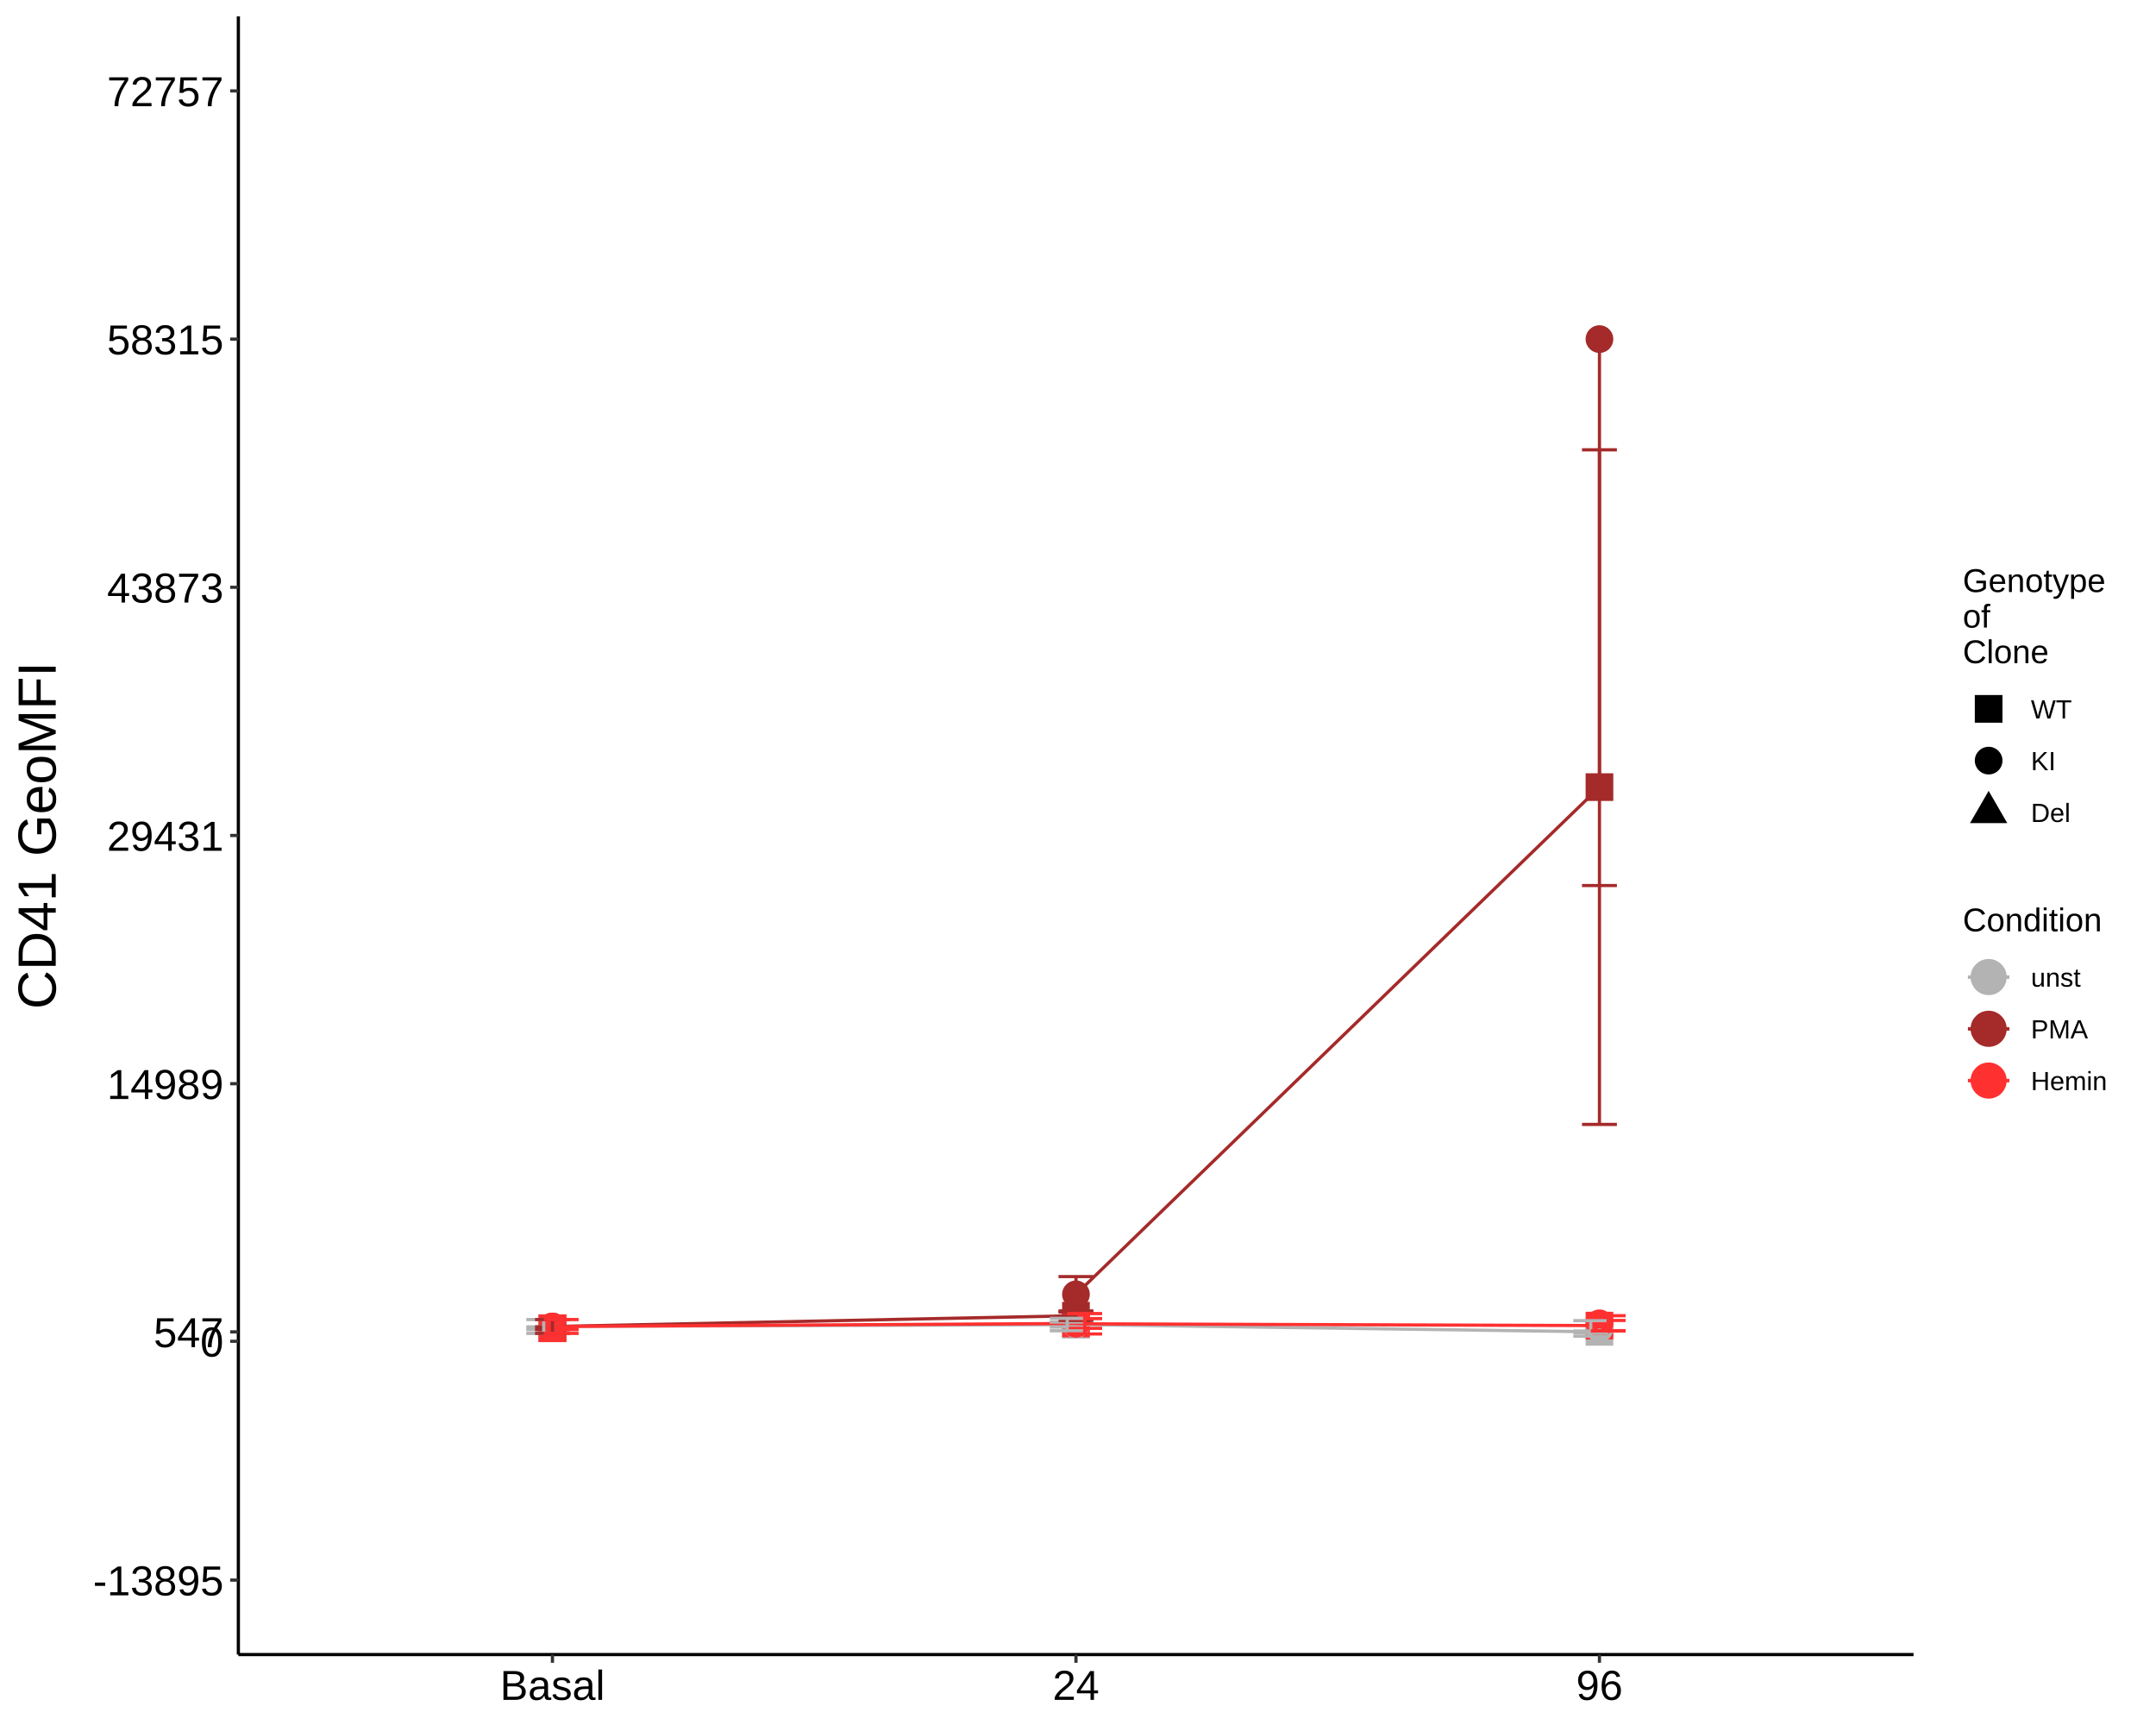
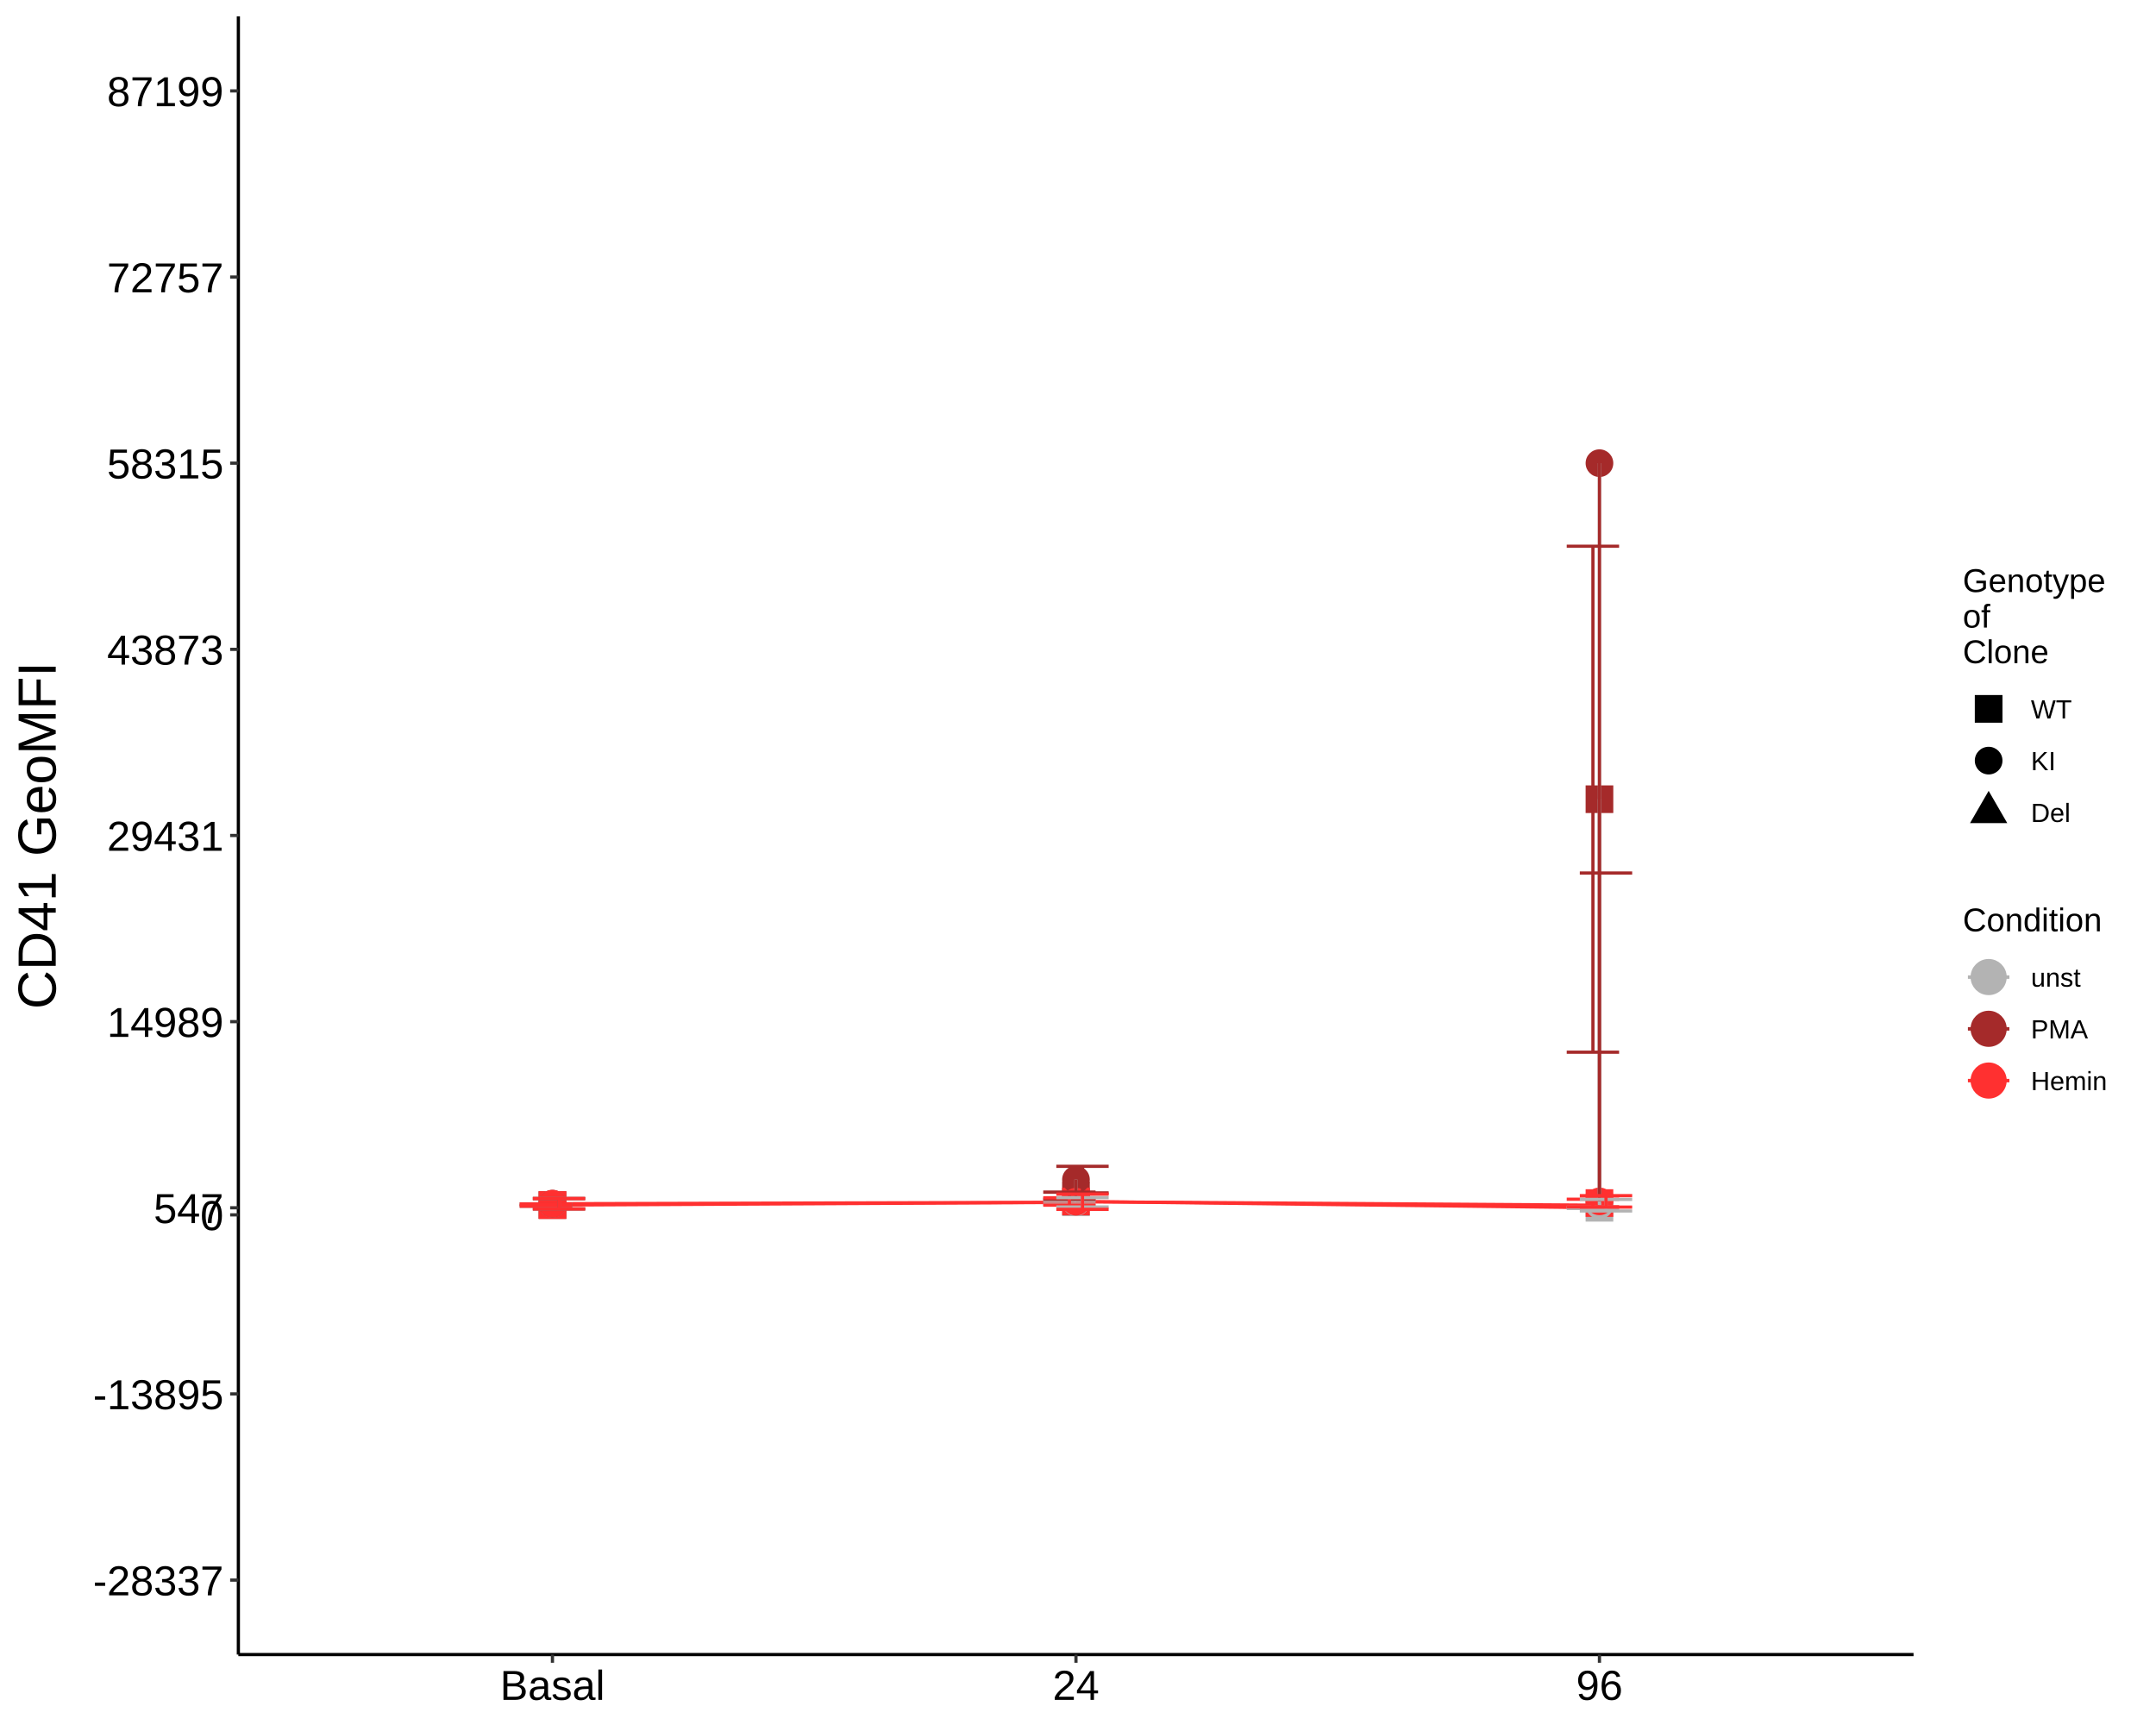
<svg xmlns="http://www.w3.org/2000/svg" class="svglite" width="720.00pt" height="576.00pt" viewBox="0 0 720.00 576.00">
  <defs>
    <style type="text/css">
    .svglite line, .svglite polyline, .svglite polygon, .svglite path, .svglite rect, .svglite circle {
      fill: none;
      stroke: #000000;
      stroke-linecap: round;
      stroke-linejoin: round;
      stroke-miterlimit: 10.00;
    }
  </style>
  </defs>
  <rect width="100%" height="100%" style="stroke: none; fill: #FFFFFF;" />
  <defs>
    <clipPath id="cpMC4wMHw3MjAuMDB8MC4wMHw1NzYuMDA=">
      <rect x="0.00" y="0.00" width="720.00" height="576.00" />
    </clipPath>
  </defs>
  <g clip-path="url(#cpMC4wMHw3MjAuMDB8MC4wMHw1NzYuMDA=)">
    <rect x="0.00" y="0.00" width="720.00" height="576.00" style="stroke-width: 1.07; stroke: #FFFFFF; fill: #FFFFFF;" />
  </g>
  <defs>
    <clipPath id="cpNzkuNjB8NjM5LjAzfDUuNDh8NTUyLjQ4">
      <rect x="79.60" y="5.48" width="559.44" height="547.00" />
    </clipPath>
  </defs>
  <g clip-path="url(#cpNzkuNjB8NjM5LjAzfDUuNDh8NTUyLjQ4)">
    <rect x="79.60" y="5.48" width="559.44" height="547.00" style="stroke-width: 1.07; stroke: none; fill: #FFFFFF;" />
-     <polygon points="179.88,448.14 189.11,448.14 189.11,438.90 179.88,438.90 " style="stroke-width: 2.83; stroke: none; fill: #B3B3B3;" />
-     <polygon points="354.70,446.93 363.94,446.93 363.94,437.69 354.70,437.69 " style="stroke-width: 2.83; stroke: none; fill: #B3B3B3;" />
-     <polygon points="529.52,449.35 538.76,449.35 538.76,440.11 529.52,440.11 " style="stroke-width: 2.83; stroke: none; fill: #B3B3B3;" />
-     <polygon points="179.88,448.14 189.11,448.14 189.11,438.90 179.88,438.90 " style="stroke-width: 2.83; stroke: none; fill: #A52A2A;" />
-     <polygon points="354.70,443.95 363.94,443.95 363.94,434.71 354.70,434.71 " style="stroke-width: 2.83; stroke: none; fill: #A52A2A;" />
-     <polygon points="529.52,267.45 538.76,267.45 538.76,258.21 529.52,258.21 " style="stroke-width: 2.83; stroke: none; fill: #A52A2A;" />
-     <polygon points="179.88,448.14 189.11,448.14 189.11,438.90 179.88,438.90 " style="stroke-width: 2.83; stroke: none; fill: #FF3030;" />
-     <polygon points="354.70,446.55 363.94,446.55 363.94,437.31 354.70,437.31 " style="stroke-width: 2.83; stroke: none; fill: #FF3030;" />
-     <polygon points="529.52,447.25 538.76,447.25 538.76,438.01 529.52,438.01 " style="stroke-width: 2.83; stroke: none; fill: #FF3030;" />
-     <circle cx="184.49" cy="442.93" r="4.62" style="stroke-width: 2.83; stroke: none; fill: #B3B3B3;" />
-     <circle cx="359.32" cy="442.29" r="4.62" style="stroke-width: 2.83; stroke: none; fill: #B3B3B3;" />
-     <circle cx="534.14" cy="443.58" r="4.62" style="stroke-width: 2.83; stroke: none; fill: #B3B3B3;" />
-     <circle cx="184.49" cy="442.93" r="4.62" style="stroke-width: 2.83; stroke: none; fill: #A52A2A;" />
-     <circle cx="359.32" cy="432.20" r="4.62" style="stroke-width: 2.83; stroke: none; fill: #A52A2A;" />
-     <circle cx="534.14" cy="113.23" r="4.62" style="stroke-width: 2.83; stroke: none; fill: #A52A2A;" />
-     <circle cx="184.49" cy="442.93" r="4.62" style="stroke-width: 2.83; stroke: none; fill: #FF3030;" />
-     <circle cx="359.32" cy="442.03" r="4.62" style="stroke-width: 2.83; stroke: none; fill: #FF3030;" />
-     <circle cx="534.14" cy="441.87" r="4.62" style="stroke-width: 2.83; stroke: none; fill: #FF3030;" />
-     <polyline points="184.49,443.52 184.49,442.93 359.32,442.31 359.32,442.29 534.14,444.73 534.14,443.58 " style="stroke-width: 1.07; stroke: #B3B3B3; stroke-linecap: butt;" />
-     <polyline points="184.49,443.52 184.49,442.93 359.32,439.33 359.32,432.20 534.14,262.83 534.14,113.23 " style="stroke-width: 1.07; stroke: #A52A2A; stroke-linecap: butt;" />
-     <polyline points="184.49,443.52 184.49,442.93 359.32,441.93 359.32,442.03 534.14,442.63 534.14,441.87 " style="stroke-width: 1.07; stroke: #FF3030; stroke-linecap: butt;" />
-     <polyline points="175.75,443.05 187.41,443.05 " style="stroke-width: 1.07; stroke: #B3B3B3; stroke-linecap: butt;" />
-     <polyline points="181.58,443.05 181.58,443.99 " style="stroke-width: 1.07; stroke: #B3B3B3; stroke-linecap: butt;" />
-     <polyline points="175.75,443.99 187.41,443.99 " style="stroke-width: 1.07; stroke: #B3B3B3; stroke-linecap: butt;" />
-     <polyline points="350.58,441.47 362.23,441.47 " style="stroke-width: 1.07; stroke: #B3B3B3; stroke-linecap: butt;" />
-     <polyline points="356.40,441.47 356.40,443.14 " style="stroke-width: 1.07; stroke: #B3B3B3; stroke-linecap: butt;" />
-     <polyline points="350.58,443.14 362.23,443.14 " style="stroke-width: 1.07; stroke: #B3B3B3; stroke-linecap: butt;" />
-     <polyline points="525.40,444.44 537.05,444.44 " style="stroke-width: 1.07; stroke: #B3B3B3; stroke-linecap: butt;" />
-     <polyline points="531.23,444.44 531.23,445.03 " style="stroke-width: 1.07; stroke: #B3B3B3; stroke-linecap: butt;" />
-     <polyline points="525.40,445.03 537.05,445.03 " style="stroke-width: 1.07; stroke: #B3B3B3; stroke-linecap: butt;" />
-     <polyline points="178.67,443.05 190.32,443.05 " style="stroke-width: 1.07; stroke: #A52A2A; stroke-linecap: butt;" />
-     <polyline points="184.49,443.05 184.49,443.99 " style="stroke-width: 1.07; stroke: #A52A2A; stroke-linecap: butt;" />
-     <polyline points="178.67,443.99 190.32,443.99 " style="stroke-width: 1.07; stroke: #A52A2A; stroke-linecap: butt;" />
-     <polyline points="353.49,437.74 365.14,437.74 " style="stroke-width: 1.07; stroke: #A52A2A; stroke-linecap: butt;" />
-     <polyline points="359.32,437.74 359.32,440.92 " style="stroke-width: 1.07; stroke: #A52A2A; stroke-linecap: butt;" />
-     <polyline points="353.49,440.92 365.14,440.92 " style="stroke-width: 1.07; stroke: #A52A2A; stroke-linecap: butt;" />
-     <polyline points="528.31,150.20 539.97,150.20 " style="stroke-width: 1.07; stroke: #A52A2A; stroke-linecap: butt;" />
-     <polyline points="534.14,150.20 534.14,375.46 " style="stroke-width: 1.07; stroke: #A52A2A; stroke-linecap: butt;" />
-     <polyline points="528.31,375.46 539.97,375.46 " style="stroke-width: 1.07; stroke: #A52A2A; stroke-linecap: butt;" />
-     <polyline points="181.58,443.05 193.23,443.05 " style="stroke-width: 1.07; stroke: #FF3030; stroke-linecap: butt;" />
-     <polyline points="187.41,443.05 187.41,443.99 " style="stroke-width: 1.07; stroke: #FF3030; stroke-linecap: butt;" />
-     <polyline points="181.58,443.99 193.23,443.99 " style="stroke-width: 1.07; stroke: #FF3030; stroke-linecap: butt;" />
-     <polyline points="356.40,440.30 368.06,440.30 " style="stroke-width: 1.07; stroke: #FF3030; stroke-linecap: butt;" />
-     <polyline points="362.23,440.30 362.23,443.55 " style="stroke-width: 1.07; stroke: #FF3030; stroke-linecap: butt;" />
-     <polyline points="356.40,443.55 368.06,443.55 " style="stroke-width: 1.07; stroke: #FF3030; stroke-linecap: butt;" />
-     <polyline points="531.23,440.92 542.88,440.92 " style="stroke-width: 1.07; stroke: #FF3030; stroke-linecap: butt;" />
-     <polyline points="537.05,440.92 537.05,444.33 " style="stroke-width: 1.07; stroke: #FF3030; stroke-linecap: butt;" />
-     <polyline points="531.23,444.33 542.88,444.33 " style="stroke-width: 1.07; stroke: #FF3030; stroke-linecap: butt;" />
-     <polyline points="175.75,440.62 187.41,440.62 " style="stroke-width: 1.07; stroke: #B3B3B3; stroke-linecap: butt;" />
-     <polyline points="181.58,440.62 181.58,445.24 " style="stroke-width: 1.07; stroke: #B3B3B3; stroke-linecap: butt;" />
-     <polyline points="175.75,445.24 187.41,445.24 " style="stroke-width: 1.07; stroke: #B3B3B3; stroke-linecap: butt;" />
-     <polyline points="350.58,440.21 362.23,440.21 " style="stroke-width: 1.07; stroke: #B3B3B3; stroke-linecap: butt;" />
-     <polyline points="356.40,440.21 356.40,444.36 " style="stroke-width: 1.07; stroke: #B3B3B3; stroke-linecap: butt;" />
-     <polyline points="350.58,444.36 362.23,444.36 " style="stroke-width: 1.07; stroke: #B3B3B3; stroke-linecap: butt;" />
-     <polyline points="525.40,440.99 537.05,440.99 " style="stroke-width: 1.07; stroke: #B3B3B3; stroke-linecap: butt;" />
-     <polyline points="531.23,440.99 531.23,446.16 " style="stroke-width: 1.07; stroke: #B3B3B3; stroke-linecap: butt;" />
-     <polyline points="525.40,446.16 537.05,446.16 " style="stroke-width: 1.07; stroke: #B3B3B3; stroke-linecap: butt;" />
-     <polyline points="178.67,440.62 190.32,440.62 " style="stroke-width: 1.07; stroke: #A52A2A; stroke-linecap: butt;" />
-     <polyline points="184.49,440.62 184.49,445.24 " style="stroke-width: 1.07; stroke: #A52A2A; stroke-linecap: butt;" />
-     <polyline points="178.67,445.24 190.32,445.24 " style="stroke-width: 1.07; stroke: #A52A2A; stroke-linecap: butt;" />
-     <polyline points="353.49,426.27 365.14,426.27 " style="stroke-width: 1.07; stroke: #A52A2A; stroke-linecap: butt;" />
-     <polyline points="359.32,426.27 359.32,438.12 " style="stroke-width: 1.07; stroke: #A52A2A; stroke-linecap: butt;" />
-     <polyline points="353.49,438.12 365.14,438.12 " style="stroke-width: 1.07; stroke: #A52A2A; stroke-linecap: butt;" />
-     <polyline points="528.31,295.69 539.97,295.69 " style="stroke-width: 1.07; stroke: #A52A2A; stroke-linecap: butt;" />
-     <polyline points="181.58,440.62 193.23,440.62 " style="stroke-width: 1.07; stroke: #FF3030; stroke-linecap: butt;" />
-     <polyline points="187.41,440.62 187.41,445.24 " style="stroke-width: 1.07; stroke: #FF3030; stroke-linecap: butt;" />
-     <polyline points="181.58,445.24 193.23,445.24 " style="stroke-width: 1.07; stroke: #FF3030; stroke-linecap: butt;" />
-     <polyline points="356.40,438.63 368.06,438.63 " style="stroke-width: 1.07; stroke: #FF3030; stroke-linecap: butt;" />
-     <polyline points="362.23,438.63 362.23,445.43 " style="stroke-width: 1.07; stroke: #FF3030; stroke-linecap: butt;" />
-     <polyline points="356.40,445.43 368.06,445.43 " style="stroke-width: 1.07; stroke: #FF3030; stroke-linecap: butt;" />
-     <polyline points="531.23,439.33 542.88,439.33 " style="stroke-width: 1.07; stroke: #FF3030; stroke-linecap: butt;" />
-     <polyline points="537.05,439.33 537.05,444.42 " style="stroke-width: 1.07; stroke: #FF3030; stroke-linecap: butt;" />
-     <polyline points="531.23,444.42 542.88,444.42 " style="stroke-width: 1.07; stroke: #FF3030; stroke-linecap: butt;" />
+     <polygon points="179.88,407.00 189.11,407.00 189.11,397.77 179.88,397.77 " style="stroke-width: 2.83; stroke: none; fill: #B3B3B3;" />
+     <polygon points="354.70,406.09 363.94,406.09 363.94,396.86 354.70,396.86 " style="stroke-width: 2.83; stroke: none; fill: #B3B3B3;" />
+     <polygon points="529.52,407.91 538.76,407.91 538.76,398.68 529.52,398.68 " style="stroke-width: 2.83; stroke: none; fill: #B3B3B3;" />
+     <polygon points="179.88,407.00 189.11,407.00 189.11,397.77 179.88,397.77 " style="stroke-width: 2.83; stroke: none; fill: #A52A2A;" />
+     <polygon points="354.70,403.86 363.94,403.86 363.94,394.63 354.70,394.63 " style="stroke-width: 2.83; stroke: none; fill: #A52A2A;" />
+     <polygon points="529.52,271.48 538.76,271.48 538.76,262.25 529.52,262.25 " style="stroke-width: 2.83; stroke: none; fill: #A52A2A;" />
+     <polygon points="179.88,407.00 189.11,407.00 189.11,397.77 179.88,397.77 " style="stroke-width: 2.83; stroke: none; fill: #FF3030;" />
+     <polygon points="354.70,405.81 363.94,405.81 363.94,396.57 354.70,396.57 " style="stroke-width: 2.83; stroke: none; fill: #FF3030;" />
+     <polygon points="529.52,406.33 538.76,406.33 538.76,397.10 529.52,397.10 " style="stroke-width: 2.83; stroke: none; fill: #FF3030;" />
+     <circle cx="184.49" cy="401.94" r="4.62" style="stroke-width: 2.83; stroke: none; fill: #B3B3B3;" />
+     <circle cx="359.32" cy="401.46" r="4.62" style="stroke-width: 2.83; stroke: none; fill: #B3B3B3;" />
+     <circle cx="534.14" cy="402.43" r="4.62" style="stroke-width: 2.83; stroke: none; fill: #B3B3B3;" />
+     <circle cx="184.49" cy="401.94" r="4.62" style="stroke-width: 2.83; stroke: none; fill: #A52A2A;" />
+     <circle cx="359.32" cy="393.89" r="4.62" style="stroke-width: 2.83; stroke: none; fill: #A52A2A;" />
+     <circle cx="534.14" cy="154.66" r="4.62" style="stroke-width: 2.83; stroke: none; fill: #A52A2A;" />
+     <circle cx="184.49" cy="401.94" r="4.62" style="stroke-width: 2.83; stroke: none; fill: #FF3030;" />
+     <circle cx="359.32" cy="401.27" r="4.62" style="stroke-width: 2.83; stroke: none; fill: #FF3030;" />
+     <circle cx="534.14" cy="401.15" r="4.62" style="stroke-width: 2.83; stroke: none; fill: #FF3030;" />
+     <line x1="184.49" y1="402.39" x2="184.49" y2="402.39" style="stroke-width: 1.07; stroke: #B3B3B3; stroke-linecap: butt;" />
+     <line x1="184.49" y1="402.39" x2="184.49" y2="402.39" style="stroke-width: 1.07; stroke: #A52A2A; stroke-linecap: butt;" />
+     <line x1="184.49" y1="402.39" x2="359.32" y2="401.48" style="stroke-width: 1.07; stroke: #FF3030; stroke-linecap: butt;" />
+     <line x1="359.32" y1="401.48" x2="359.32" y2="399.24" style="stroke-width: 1.07; stroke: #B3B3B3; stroke-linecap: butt;" />
+     <line x1="359.32" y1="399.24" x2="359.32" y2="401.19" style="stroke-width: 1.07; stroke: #A52A2A; stroke-linecap: butt;" />
+     <line x1="359.32" y1="401.19" x2="534.14" y2="403.29" style="stroke-width: 1.07; stroke: #FF3030; stroke-linecap: butt;" />
+     <line x1="534.14" y1="403.29" x2="534.14" y2="266.87" style="stroke-width: 1.07; stroke: #B3B3B3; stroke-linecap: butt;" />
+     <line x1="534.14" y1="266.87" x2="534.14" y2="401.72" style="stroke-width: 1.07; stroke: #A52A2A; stroke-linecap: butt;" />
+     <line x1="184.49" y1="401.94" x2="184.49" y2="401.94" style="stroke-width: 1.07; stroke: #B3B3B3; stroke-linecap: butt;" />
+     <line x1="184.49" y1="401.94" x2="184.49" y2="401.94" style="stroke-width: 1.07; stroke: #A52A2A; stroke-linecap: butt;" />
+     <line x1="184.49" y1="401.94" x2="359.32" y2="401.46" style="stroke-width: 1.07; stroke: #FF3030; stroke-linecap: butt;" />
+     <line x1="359.32" y1="401.46" x2="359.32" y2="393.89" style="stroke-width: 1.07; stroke: #B3B3B3; stroke-linecap: butt;" />
+     <line x1="359.32" y1="393.89" x2="359.32" y2="401.27" style="stroke-width: 1.07; stroke: #A52A2A; stroke-linecap: butt;" />
+     <line x1="359.32" y1="401.27" x2="534.14" y2="402.43" style="stroke-width: 1.07; stroke: #FF3030; stroke-linecap: butt;" />
+     <line x1="534.14" y1="402.43" x2="534.14" y2="154.66" style="stroke-width: 1.07; stroke: #B3B3B3; stroke-linecap: butt;" />
+     <line x1="534.14" y1="154.66" x2="534.14" y2="401.15" style="stroke-width: 1.07; stroke: #A52A2A; stroke-linecap: butt;" />
+     <polyline points="173.57,402.03 191.05,402.03 " style="stroke-width: 1.07; stroke: #B3B3B3; stroke-linecap: butt;" />
+     <polyline points="182.31,402.03 182.31,402.74 " style="stroke-width: 1.07; stroke: #B3B3B3; stroke-linecap: butt;" />
+     <polyline points="173.57,402.74 191.05,402.74 " style="stroke-width: 1.07; stroke: #B3B3B3; stroke-linecap: butt;" />
+     <polyline points="348.39,400.85 365.87,400.85 " style="stroke-width: 1.07; stroke: #B3B3B3; stroke-linecap: butt;" />
+     <polyline points="357.13,400.85 357.13,402.10 " style="stroke-width: 1.07; stroke: #B3B3B3; stroke-linecap: butt;" />
+     <polyline points="348.39,402.10 365.87,402.10 " style="stroke-width: 1.07; stroke: #B3B3B3; stroke-linecap: butt;" />
+     <polyline points="523.21,403.07 540.70,403.07 " style="stroke-width: 1.07; stroke: #B3B3B3; stroke-linecap: butt;" />
+     <polyline points="531.96,403.07 531.96,403.52 " style="stroke-width: 1.07; stroke: #B3B3B3; stroke-linecap: butt;" />
+     <polyline points="523.21,403.52 540.70,403.52 " style="stroke-width: 1.07; stroke: #B3B3B3; stroke-linecap: butt;" />
+     <polyline points="173.57,402.03 191.05,402.03 " style="stroke-width: 1.07; stroke: #A52A2A; stroke-linecap: butt;" />
+     <polyline points="182.31,402.03 182.31,402.74 " style="stroke-width: 1.07; stroke: #A52A2A; stroke-linecap: butt;" />
+     <polyline points="173.57,402.74 191.05,402.74 " style="stroke-width: 1.07; stroke: #A52A2A; stroke-linecap: butt;" />
+     <polyline points="348.39,398.05 365.87,398.05 " style="stroke-width: 1.07; stroke: #A52A2A; stroke-linecap: butt;" />
+     <polyline points="357.13,398.05 357.13,400.44 " style="stroke-width: 1.07; stroke: #A52A2A; stroke-linecap: butt;" />
+     <polyline points="348.39,400.44 365.87,400.44 " style="stroke-width: 1.07; stroke: #A52A2A; stroke-linecap: butt;" />
+     <polyline points="523.21,182.39 540.70,182.39 " style="stroke-width: 1.07; stroke: #A52A2A; stroke-linecap: butt;" />
+     <polyline points="531.96,182.39 531.96,351.34 " style="stroke-width: 1.07; stroke: #A52A2A; stroke-linecap: butt;" />
+     <polyline points="523.21,351.34 540.70,351.34 " style="stroke-width: 1.07; stroke: #A52A2A; stroke-linecap: butt;" />
+     <polyline points="173.57,402.03 191.05,402.03 " style="stroke-width: 1.07; stroke: #FF3030; stroke-linecap: butt;" />
+     <polyline points="182.31,402.03 182.31,402.74 " style="stroke-width: 1.07; stroke: #FF3030; stroke-linecap: butt;" />
+     <polyline points="173.57,402.74 191.05,402.74 " style="stroke-width: 1.07; stroke: #FF3030; stroke-linecap: butt;" />
+     <polyline points="348.39,399.97 365.87,399.97 " style="stroke-width: 1.07; stroke: #FF3030; stroke-linecap: butt;" />
+     <polyline points="357.13,399.97 357.13,402.41 " style="stroke-width: 1.07; stroke: #FF3030; stroke-linecap: butt;" />
+     <polyline points="348.39,402.41 365.87,402.41 " style="stroke-width: 1.07; stroke: #FF3030; stroke-linecap: butt;" />
+     <polyline points="523.21,400.44 540.70,400.44 " style="stroke-width: 1.07; stroke: #FF3030; stroke-linecap: butt;" />
+     <polyline points="531.96,400.44 531.96,402.99 " style="stroke-width: 1.07; stroke: #FF3030; stroke-linecap: butt;" />
+     <polyline points="523.21,402.99 540.70,402.99 " style="stroke-width: 1.07; stroke: #FF3030; stroke-linecap: butt;" />
+     <polyline points="177.94,400.21 195.42,400.21 " style="stroke-width: 1.07; stroke: #B3B3B3; stroke-linecap: butt;" />
+     <polyline points="186.68,400.21 186.68,403.67 " style="stroke-width: 1.07; stroke: #B3B3B3; stroke-linecap: butt;" />
+     <polyline points="177.94,403.67 195.42,403.67 " style="stroke-width: 1.07; stroke: #B3B3B3; stroke-linecap: butt;" />
+     <polyline points="352.76,399.90 370.24,399.90 " style="stroke-width: 1.07; stroke: #B3B3B3; stroke-linecap: butt;" />
+     <polyline points="361.50,399.90 361.50,403.02 " style="stroke-width: 1.07; stroke: #B3B3B3; stroke-linecap: butt;" />
+     <polyline points="352.76,403.02 370.24,403.02 " style="stroke-width: 1.07; stroke: #B3B3B3; stroke-linecap: butt;" />
+     <polyline points="527.58,400.49 545.07,400.49 " style="stroke-width: 1.07; stroke: #B3B3B3; stroke-linecap: butt;" />
+     <polyline points="536.33,400.49 536.33,404.36 " style="stroke-width: 1.07; stroke: #B3B3B3; stroke-linecap: butt;" />
+     <polyline points="527.58,404.36 545.07,404.36 " style="stroke-width: 1.07; stroke: #B3B3B3; stroke-linecap: butt;" />
+     <polyline points="177.94,400.21 195.42,400.21 " style="stroke-width: 1.07; stroke: #A52A2A; stroke-linecap: butt;" />
+     <polyline points="186.68,400.21 186.68,403.67 " style="stroke-width: 1.07; stroke: #A52A2A; stroke-linecap: butt;" />
+     <polyline points="177.94,403.67 195.42,403.67 " style="stroke-width: 1.07; stroke: #A52A2A; stroke-linecap: butt;" />
+     <polyline points="352.76,389.45 370.24,389.45 " style="stroke-width: 1.07; stroke: #A52A2A; stroke-linecap: butt;" />
+     <polyline points="361.50,389.45 361.50,398.33 " style="stroke-width: 1.07; stroke: #A52A2A; stroke-linecap: butt;" />
+     <polyline points="352.76,398.33 370.24,398.33 " style="stroke-width: 1.07; stroke: #A52A2A; stroke-linecap: butt;" />
+     <polyline points="527.58,291.51 545.07,291.51 " style="stroke-width: 1.07; stroke: #A52A2A; stroke-linecap: butt;" />
+     <polyline points="177.94,400.21 195.42,400.21 " style="stroke-width: 1.07; stroke: #FF3030; stroke-linecap: butt;" />
+     <polyline points="186.68,400.21 186.68,403.67 " style="stroke-width: 1.07; stroke: #FF3030; stroke-linecap: butt;" />
+     <polyline points="177.94,403.67 195.42,403.67 " style="stroke-width: 1.07; stroke: #FF3030; stroke-linecap: butt;" />
+     <polyline points="352.76,398.72 370.24,398.72 " style="stroke-width: 1.07; stroke: #FF3030; stroke-linecap: butt;" />
+     <polyline points="361.50,398.72 361.50,403.81 " style="stroke-width: 1.07; stroke: #FF3030; stroke-linecap: butt;" />
+     <polyline points="352.76,403.81 370.24,403.81 " style="stroke-width: 1.07; stroke: #FF3030; stroke-linecap: butt;" />
+     <polyline points="527.58,399.24 545.07,399.24 " style="stroke-width: 1.07; stroke: #FF3030; stroke-linecap: butt;" />
+     <polyline points="536.33,399.24 536.33,403.06 " style="stroke-width: 1.07; stroke: #FF3030; stroke-linecap: butt;" />
+     <polyline points="527.58,403.06 545.07,403.06 " style="stroke-width: 1.07; stroke: #FF3030; stroke-linecap: butt;" />
  </g>
  <g clip-path="url(#cpMC4wMHw3MjAuMDB8MC4wMHw1NzYuMDA=)">
    <polyline points="79.60,552.48 79.60,5.48 " style="stroke-width: 1.07; stroke-linecap: butt;" />
-     <text x="74.67" y="532.71" text-anchor="end" style="font-size: 14.00px; font-family: Arimo;" textLength="49.58px" lengthAdjust="spacingAndGlyphs">-13895</text>
-     <text x="74.67" y="452.97" text-anchor="end" style="font-size: 14.00px; font-family: Arimo;" textLength="8.91px" lengthAdjust="spacingAndGlyphs">0</text>
-     <text x="74.67" y="449.83" text-anchor="end" style="font-size: 14.00px; font-family: Arimo;" textLength="26.72px" lengthAdjust="spacingAndGlyphs">547</text>
-     <text x="74.67" y="366.96" text-anchor="end" style="font-size: 14.00px; font-family: Arimo;" textLength="44.53px" lengthAdjust="spacingAndGlyphs">14989</text>
+     <text x="74.67" y="532.71" text-anchor="end" style="font-size: 14.00px; font-family: Arimo;" textLength="49.58px" lengthAdjust="spacingAndGlyphs">-28337</text>
+     <text x="74.67" y="470.55" text-anchor="end" style="font-size: 14.00px; font-family: Arimo;" textLength="49.58px" lengthAdjust="spacingAndGlyphs">-13895</text>
+     <text x="74.67" y="410.75" text-anchor="end" style="font-size: 14.00px; font-family: Arimo;" textLength="8.91px" lengthAdjust="spacingAndGlyphs">0</text>
+     <text x="74.67" y="408.40" text-anchor="end" style="font-size: 14.00px; font-family: Arimo;" textLength="26.72px" lengthAdjust="spacingAndGlyphs">547</text>
+     <text x="74.67" y="346.24" text-anchor="end" style="font-size: 14.00px; font-family: Arimo;" textLength="44.53px" lengthAdjust="spacingAndGlyphs">14989</text>
    <text x="74.67" y="284.08" text-anchor="end" style="font-size: 14.00px; font-family: Arimo;" textLength="44.53px" lengthAdjust="spacingAndGlyphs">29431</text>
-     <text x="74.67" y="201.20" text-anchor="end" style="font-size: 14.00px; font-family: Arimo;" textLength="44.53px" lengthAdjust="spacingAndGlyphs">43873</text>
-     <text x="74.67" y="118.33" text-anchor="end" style="font-size: 14.00px; font-family: Arimo;" textLength="44.53px" lengthAdjust="spacingAndGlyphs">58315</text>
-     <text x="74.67" y="35.45" text-anchor="end" style="font-size: 14.00px; font-family: Arimo;" textLength="44.53px" lengthAdjust="spacingAndGlyphs">72757</text>
+     <text x="74.67" y="221.92" text-anchor="end" style="font-size: 14.00px; font-family: Arimo;" textLength="44.53px" lengthAdjust="spacingAndGlyphs">43873</text>
+     <text x="74.67" y="159.76" text-anchor="end" style="font-size: 14.00px; font-family: Arimo;" textLength="44.53px" lengthAdjust="spacingAndGlyphs">58315</text>
+     <text x="74.67" y="97.61" text-anchor="end" style="font-size: 14.00px; font-family: Arimo;" textLength="44.53px" lengthAdjust="spacingAndGlyphs">72757</text>
+     <text x="74.67" y="35.45" text-anchor="end" style="font-size: 14.00px; font-family: Arimo;" textLength="44.53px" lengthAdjust="spacingAndGlyphs">87199</text>
    <polyline points="76.86,527.61 79.60,527.61 " style="stroke-width: 1.07; stroke: #333333; stroke-linecap: butt;" />
-     <polyline points="76.86,447.87 79.60,447.87 " style="stroke-width: 1.07; stroke: #333333; stroke-linecap: butt;" />
-     <polyline points="76.86,444.73 79.60,444.73 " style="stroke-width: 1.07; stroke: #333333; stroke-linecap: butt;" />
-     <polyline points="76.86,361.86 79.60,361.86 " style="stroke-width: 1.07; stroke: #333333; stroke-linecap: butt;" />
+     <polyline points="76.86,465.45 79.60,465.45 " style="stroke-width: 1.07; stroke: #333333; stroke-linecap: butt;" />
+     <polyline points="76.86,405.65 79.60,405.65 " style="stroke-width: 1.07; stroke: #333333; stroke-linecap: butt;" />
+     <polyline points="76.86,403.29 79.60,403.29 " style="stroke-width: 1.07; stroke: #333333; stroke-linecap: butt;" />
+     <polyline points="76.86,341.14 79.60,341.14 " style="stroke-width: 1.07; stroke: #333333; stroke-linecap: butt;" />
    <polyline points="76.86,278.98 79.60,278.98 " style="stroke-width: 1.07; stroke: #333333; stroke-linecap: butt;" />
-     <polyline points="76.86,196.10 79.60,196.10 " style="stroke-width: 1.07; stroke: #333333; stroke-linecap: butt;" />
-     <polyline points="76.86,113.23 79.60,113.23 " style="stroke-width: 1.07; stroke: #333333; stroke-linecap: butt;" />
+     <polyline points="76.86,216.82 79.60,216.82 " style="stroke-width: 1.07; stroke: #333333; stroke-linecap: butt;" />
+     <polyline points="76.86,154.66 79.60,154.66 " style="stroke-width: 1.07; stroke: #333333; stroke-linecap: butt;" />
+     <polyline points="76.86,92.51 79.60,92.51 " style="stroke-width: 1.07; stroke: #333333; stroke-linecap: butt;" />
    <polyline points="76.86,30.35 79.60,30.35 " style="stroke-width: 1.07; stroke: #333333; stroke-linecap: butt;" />
    <polyline points="79.60,552.48 639.03,552.48 " style="stroke-width: 1.07; stroke-linecap: butt;" />
    <polyline points="184.49,555.22 184.49,552.48 " style="stroke-width: 1.07; stroke: #333333; stroke-linecap: butt;" />
    <polyline points="359.32,555.22 359.32,552.48 " style="stroke-width: 1.07; stroke: #333333; stroke-linecap: butt;" />
    <polyline points="534.14,555.22 534.14,552.48 " style="stroke-width: 1.07; stroke: #333333; stroke-linecap: butt;" />
    <text x="184.49" y="567.61" text-anchor="middle" style="font-size: 14.00px; font-family: Arimo;" textLength="37.94px" lengthAdjust="spacingAndGlyphs">Basal</text>
    <text x="359.32" y="567.61" text-anchor="middle" style="font-size: 14.00px; font-family: Arimo;" textLength="17.81px" lengthAdjust="spacingAndGlyphs">24</text>
    <text x="534.14" y="567.61" text-anchor="middle" style="font-size: 14.00px; font-family: Arimo;" textLength="17.81px" lengthAdjust="spacingAndGlyphs">96</text>
    <text transform="translate(18.61,278.98) rotate(-90)" text-anchor="middle" style="font-size: 18.00px; font-family: Arimo;" textLength="122.29px" lengthAdjust="spacingAndGlyphs">CD41 GeoMFI</text>
    <rect x="649.99" y="183.03" width="64.53" height="102.35" style="stroke-width: 1.07; stroke: none; fill: #FFFFFF;" />
    <text x="655.47" y="197.68" style="font-size: 11.00px; font-family: Arimo;" textLength="53.57px" lengthAdjust="spacingAndGlyphs">Genotype</text>
    <text x="655.47" y="209.56" style="font-size: 11.00px; font-family: Arimo;" textLength="10.61px" lengthAdjust="spacingAndGlyphs">of</text>
    <text x="655.47" y="221.44" style="font-size: 11.00px; font-family: Arimo;" textLength="31.21px" lengthAdjust="spacingAndGlyphs">Clone</text>
    <polygon points="659.49,241.32 668.73,241.32 668.73,232.08 659.49,232.08 " style="stroke-width: 2.83; stroke: none; fill: #000000;" />
    <circle cx="664.11" cy="253.98" r="4.62" style="stroke-width: 2.83; stroke: none; fill: #000000;" />
    <polygon points="664.11,264.08 670.33,274.85 657.89,274.85 " style="stroke-width: 2.83; stroke: none; fill: #000000;" />
    <text x="678.23" y="239.91" style="font-size: 8.80px; font-family: Arimo;" textLength="14.07px" lengthAdjust="spacingAndGlyphs">WT</text>
    <text x="678.23" y="257.19" style="font-size: 8.80px; font-family: Arimo;" textLength="8.36px" lengthAdjust="spacingAndGlyphs">KI</text>
    <text x="678.23" y="274.47" style="font-size: 8.80px; font-family: Arimo;" textLength="14.64px" lengthAdjust="spacingAndGlyphs">Del</text>
    <rect x="649.99" y="296.34" width="63.46" height="78.59" style="stroke-width: 1.07; stroke: none; fill: #FFFFFF;" />
    <text x="655.47" y="310.98" style="font-size: 11.00px; font-family: Arimo;" textLength="52.50px" lengthAdjust="spacingAndGlyphs">Condition</text>
    <circle cx="664.11" cy="326.25" r="4.62" style="stroke-width: 2.83; stroke: #B3B3B3; fill: #B3B3B3;" />
    <line x1="657.20" y1="326.25" x2="671.03" y2="326.25" style="stroke-width: 1.07; stroke: #B3B3B3; stroke-linecap: butt;" />
    <line x1="657.20" y1="326.25" x2="671.03" y2="326.25" style="stroke-width: 1.07; stroke: #B3B3B3; stroke-linecap: butt;" />
    <circle cx="664.11" cy="343.53" r="4.62" style="stroke-width: 2.83; stroke: #A52A2A; fill: #A52A2A;" />
    <line x1="657.20" y1="343.53" x2="671.03" y2="343.53" style="stroke-width: 1.07; stroke: #A52A2A; stroke-linecap: butt;" />
    <line x1="657.20" y1="343.53" x2="671.03" y2="343.53" style="stroke-width: 1.07; stroke: #A52A2A; stroke-linecap: butt;" />
    <circle cx="664.11" cy="360.81" r="4.62" style="stroke-width: 2.83; stroke: #FF3030; fill: #FF3030;" />
    <line x1="657.20" y1="360.81" x2="671.03" y2="360.81" style="stroke-width: 1.07; stroke: #FF3030; stroke-linecap: butt;" />
    <line x1="657.20" y1="360.81" x2="671.03" y2="360.81" style="stroke-width: 1.07; stroke: #FF3030; stroke-linecap: butt;" />
    <text x="678.23" y="329.46" style="font-size: 8.80px; font-family: Arimo;" textLength="19.18px" lengthAdjust="spacingAndGlyphs">unst</text>
    <text x="678.23" y="346.74" style="font-size: 8.80px; font-family: Arimo;" textLength="18.91px" lengthAdjust="spacingAndGlyphs">PMA</text>
    <text x="678.23" y="364.02" style="font-size: 8.80px; font-family: Arimo;" textLength="28.62px" lengthAdjust="spacingAndGlyphs">Hemin</text>
  </g>
</svg>
